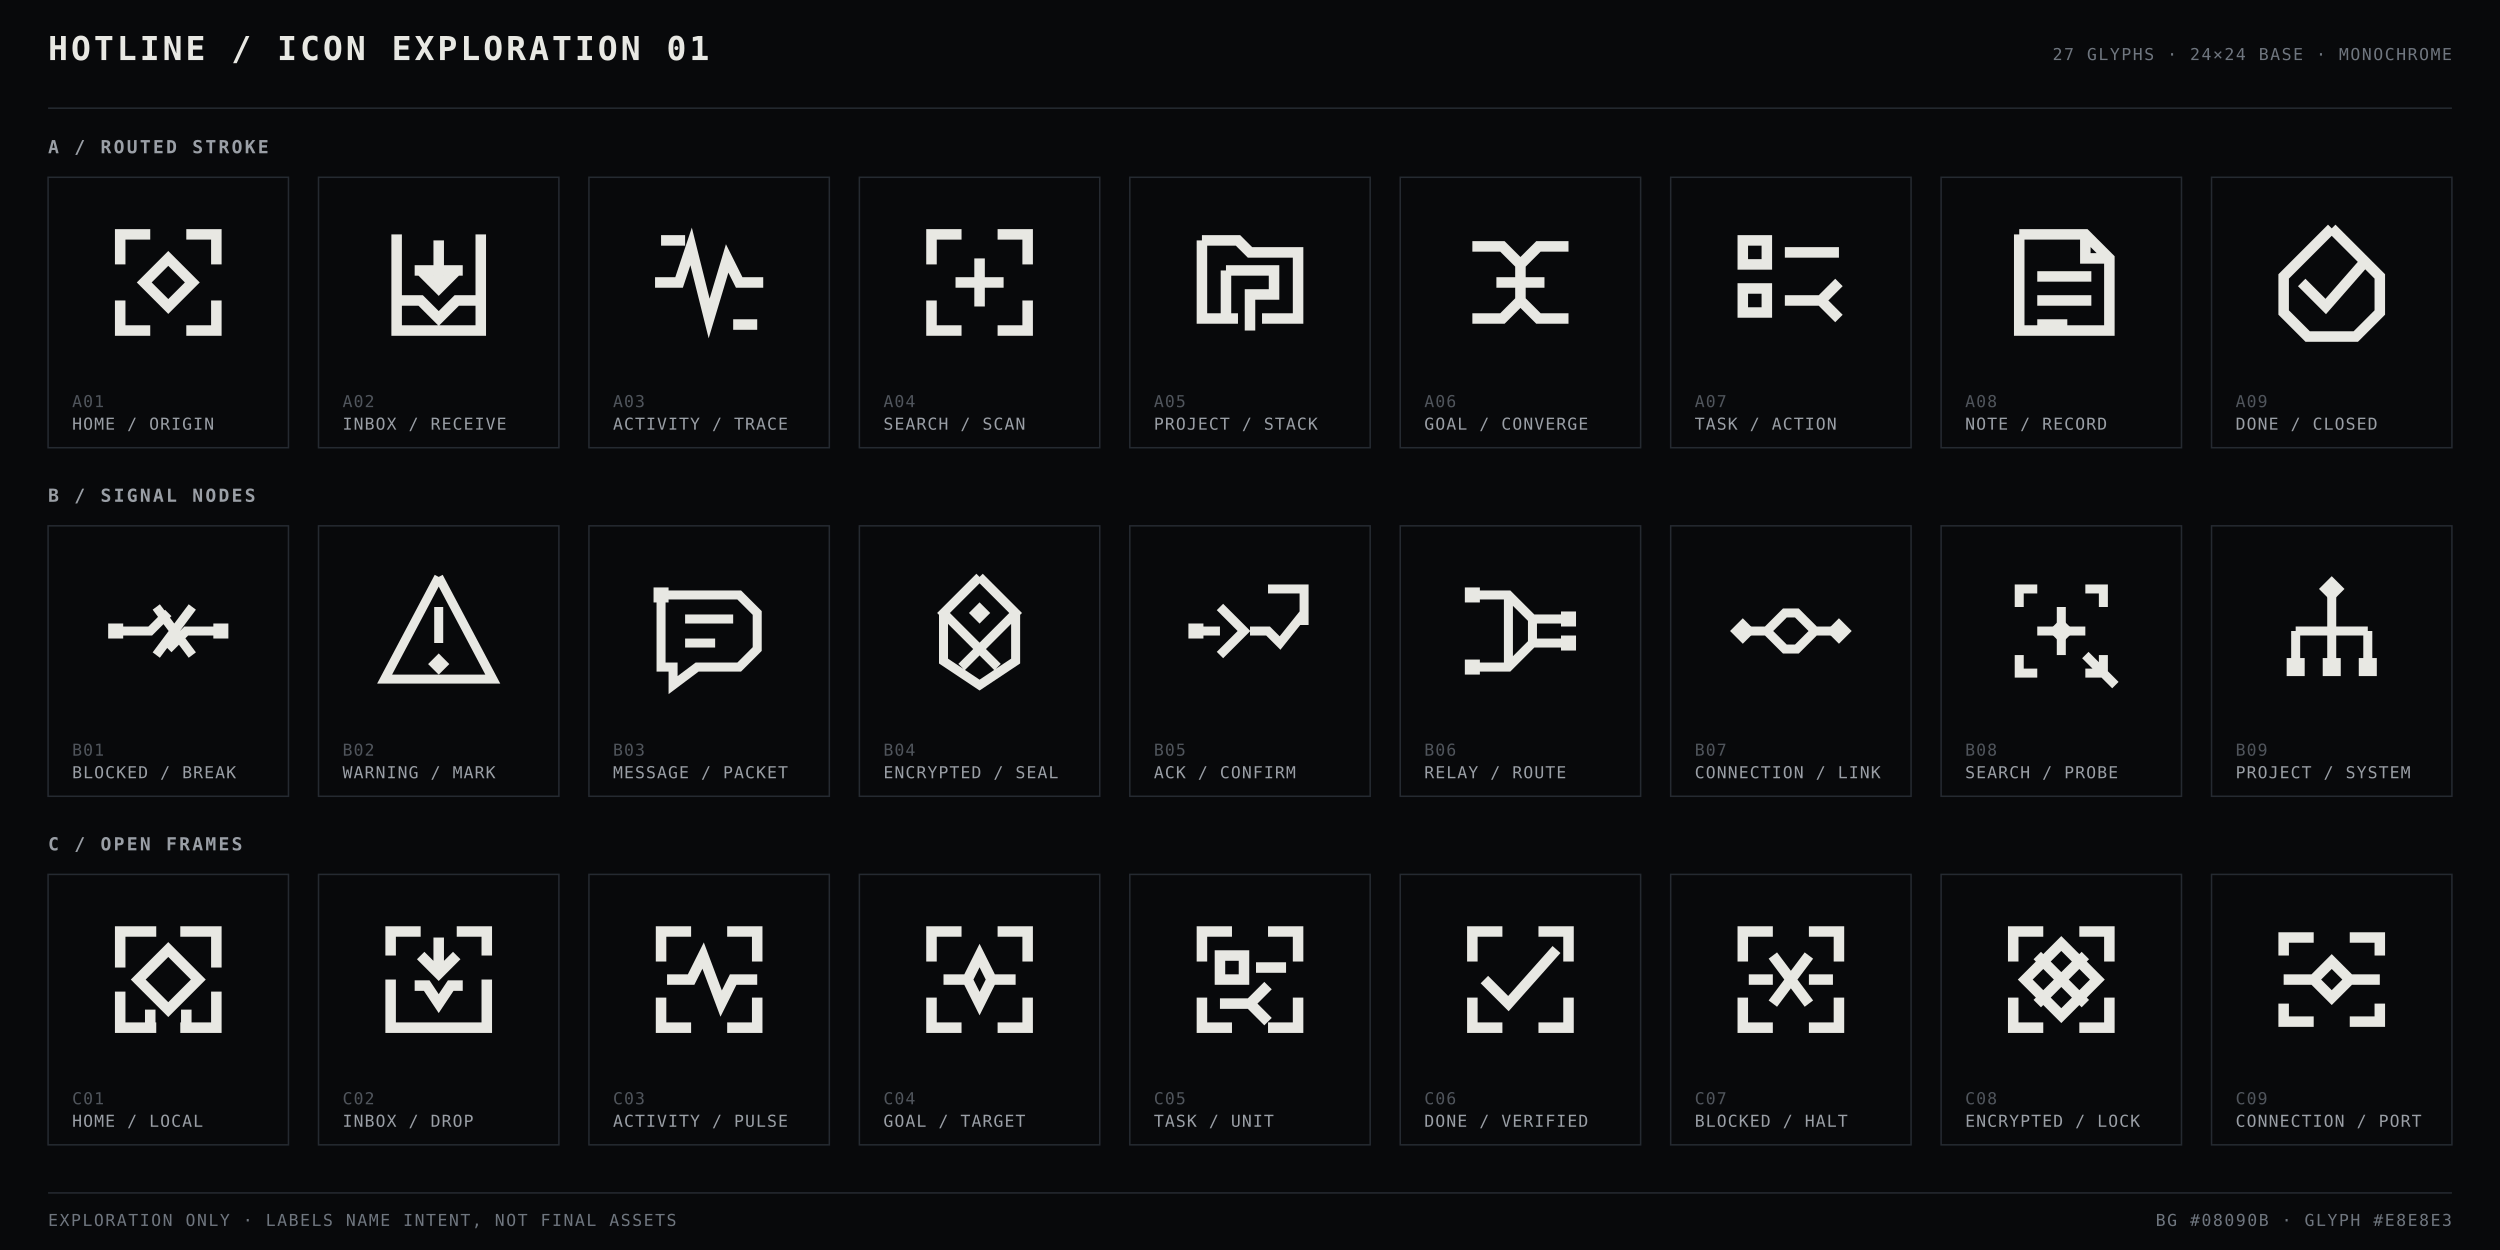
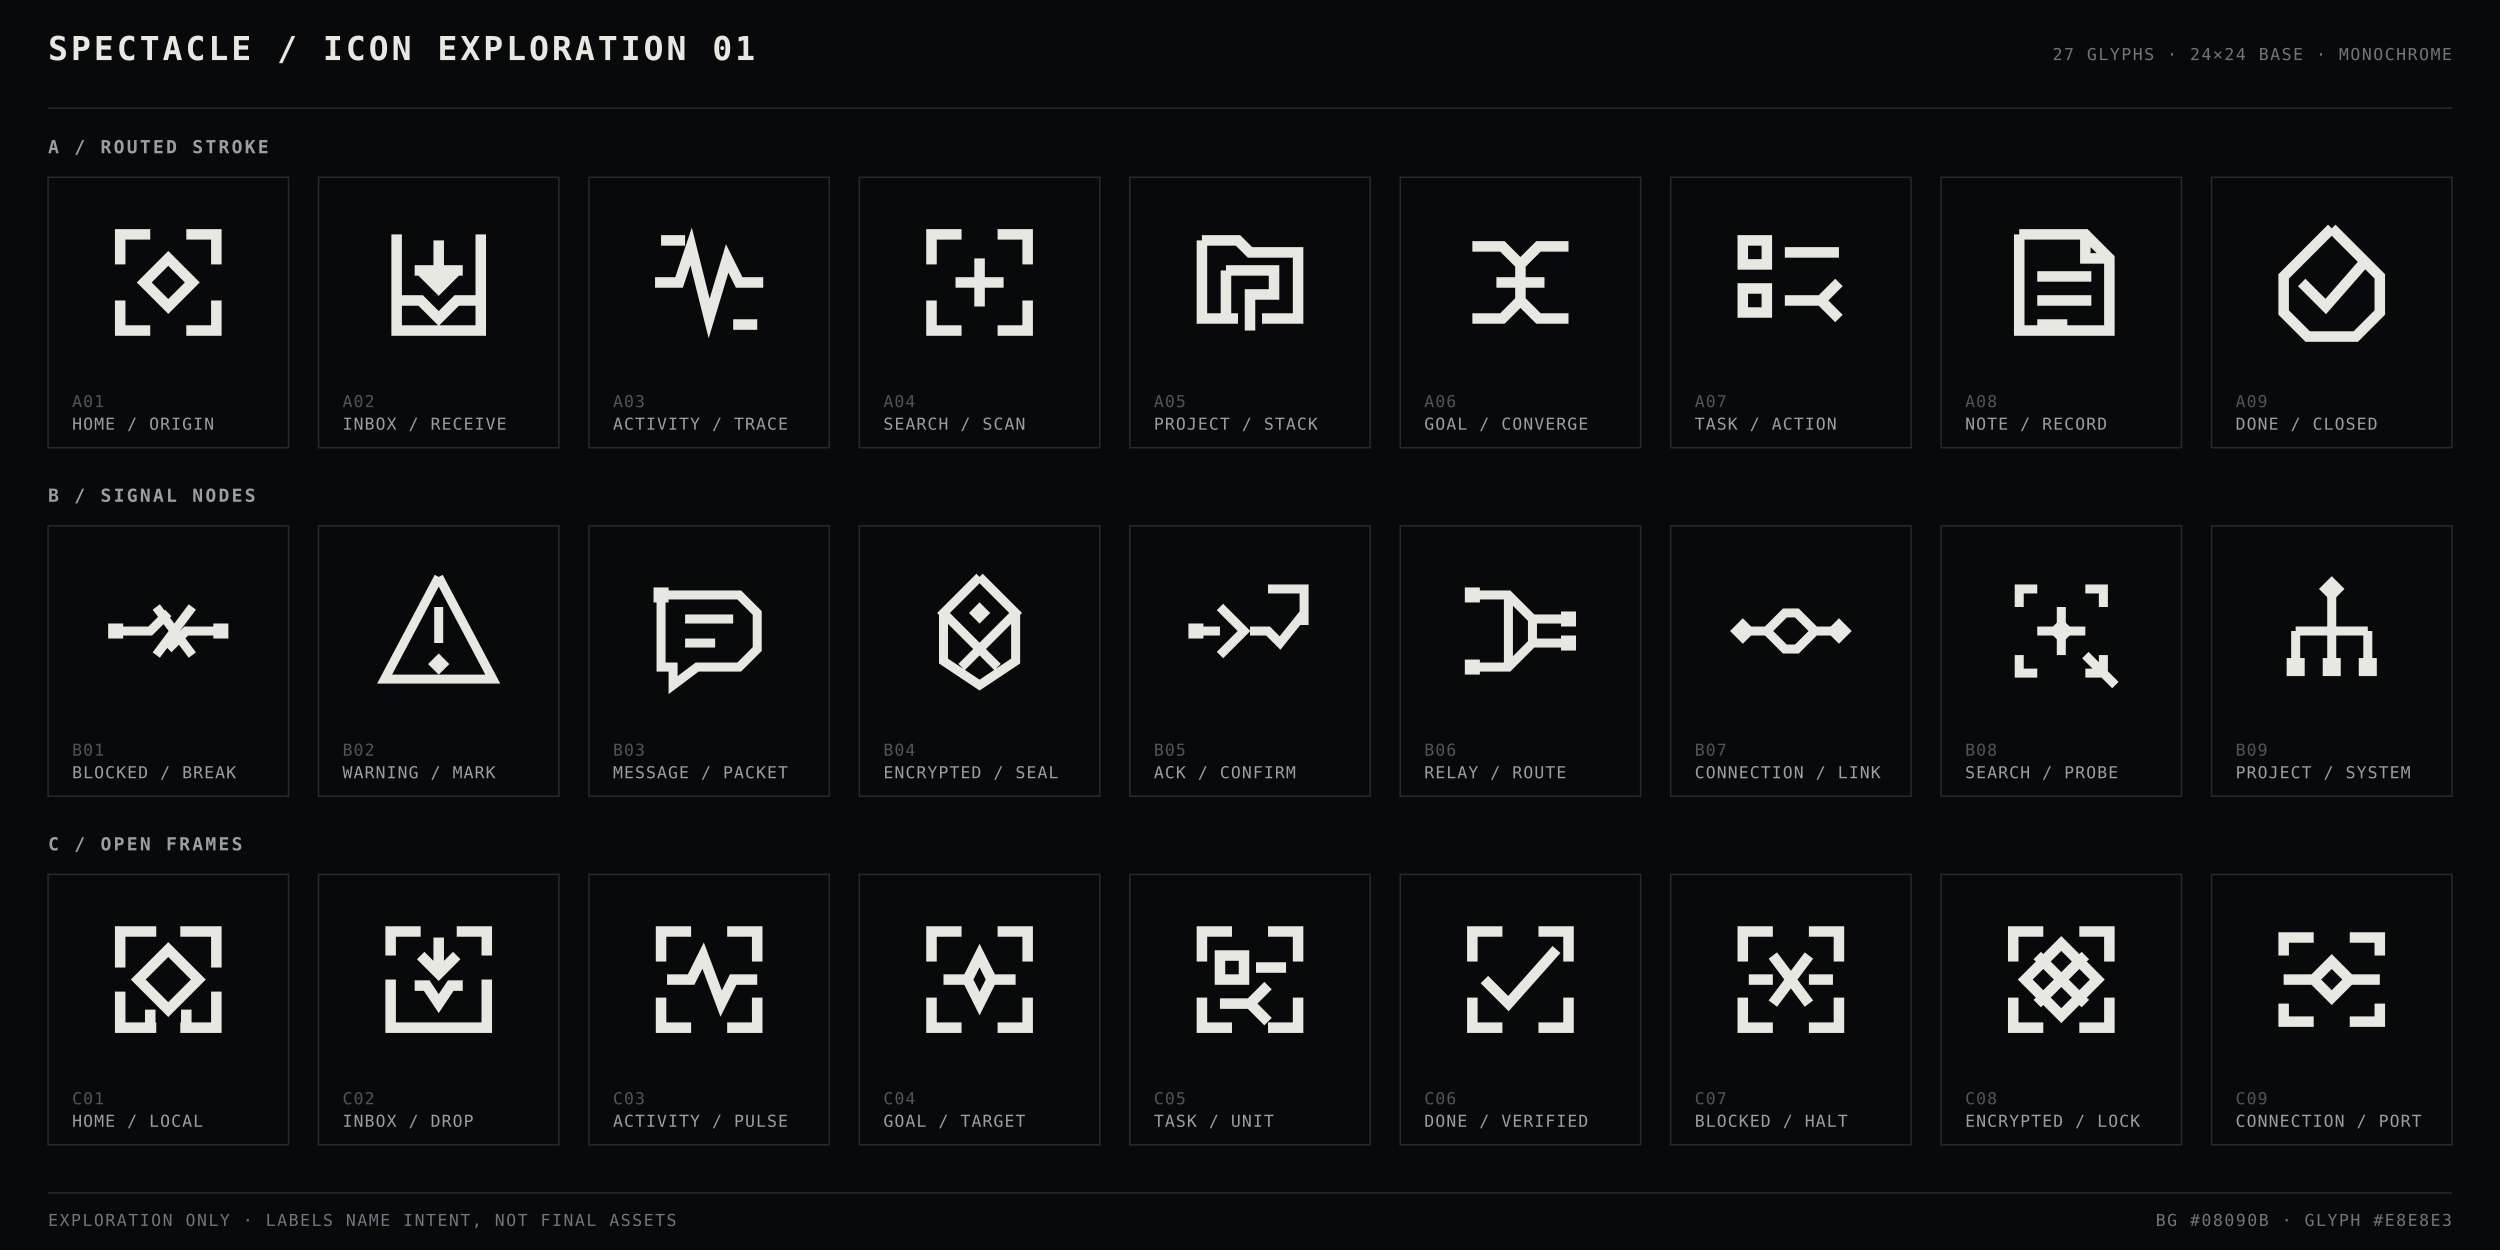
<svg xmlns="http://www.w3.org/2000/svg" width="1664" height="832" viewBox="0 0 1664 832">
  <style>
    .sheet-title { fill: #E8E8E3; font: 600 22px "IBM Plex Mono", "DejaVu Sans Mono", monospace; letter-spacing: 2px; }
    .sheet-meta { fill: #6F767F; font: 11px "IBM Plex Mono", "DejaVu Sans Mono", monospace; letter-spacing: 1px; }
    .grammar-title { fill: #9A9FA6; font: 600 12px "IBM Plex Mono", "DejaVu Sans Mono", monospace; letter-spacing: 1.5px; }
    .cell { fill: #08090B; stroke: #252A31; stroke-width: 1; }
    .label { fill: #9A9FA6; font: 11px "IBM Plex Mono", "DejaVu Sans Mono", monospace; letter-spacing: .7px; }
    .code { fill: #50555C; }
    .a, .b, .c { fill: none; stroke: #E8E8E3; stroke-linecap: butt; stroke-linejoin: miter; }
    .a { stroke-width: 1.75; }
    .b { stroke-width: 1.5; }
    .c { stroke-width: 1.75; }
    .node { fill: #E8E8E3; stroke: none; }
  </style>
  <rect width="1664" height="832" fill="#08090B" />
  <path d="M32 72H1632" stroke="#252A31" />
-   <text class="sheet-title" x="32" y="40">HOTLINE / ICON EXPLORATION 01</text>
+   <text class="sheet-title" x="32" y="40">SPECTACLE / ICON EXPLORATION 01</text>
  <text class="sheet-meta" x="1632" y="40" text-anchor="end">27 GLYPHS · 24×24 BASE · MONOCHROME</text>
  <text class="grammar-title" x="32" y="102">A / ROUTED STROKE</text>
  <g transform="translate(32 118)">
    <rect class="cell" width="160" height="180" />
    <svg x="32" y="22" width="96" height="96" viewBox="0 0 24 24" aria-label="Home experiment A01">
      <path class="a" d="M4 9V4H9M15 4H20V9M4 15V20H9M15 20H20V15M8 12L12 8L16 12L12 16Z" />
    </svg>
    <text class="label" x="16" y="153">
      <tspan class="code">A01</tspan>
      <tspan x="16" dy="15">HOME / ORIGIN</tspan>
    </text>
  </g>
  <g transform="translate(212 118)">
    <rect class="cell" width="160" height="180" />
    <svg x="32" y="22" width="96" height="96" viewBox="0 0 24 24" aria-label="Inbox experiment A02">
      <path class="a" d="M5 4V20H19V4M5 15H9L12 18L15 15H19M8 10H16M12 5V13M9 10L12 13L15 10" />
    </svg>
    <text class="label" x="16" y="153">
      <tspan class="code">A02</tspan>
      <tspan x="16" dy="15">INBOX / RECEIVE</tspan>
    </text>
  </g>
  <g transform="translate(392 118)">
    <rect class="cell" width="160" height="180" />
    <svg x="32" y="22" width="96" height="96" viewBox="0 0 24 24" aria-label="Activity experiment A03">
      <path class="a" d="M3 12H7L9 6L12 18L15 8L17 12H21M4 5H8M16 19H20" />
    </svg>
    <text class="label" x="16" y="153">
      <tspan class="code">A03</tspan>
      <tspan x="16" dy="15">ACTIVITY / TRACE</tspan>
    </text>
  </g>
  <g transform="translate(572 118)">
    <rect class="cell" width="160" height="180" />
    <svg x="32" y="22" width="96" height="96" viewBox="0 0 24 24" aria-label="Search experiment A04">
      <path class="a" d="M9 4H4V9M15 4H20V9M4 15V20H9M15 20H20V15M8 12H16M12 8V16" />
    </svg>
    <text class="label" x="16" y="153">
      <tspan class="code">A04</tspan>
      <tspan x="16" dy="15">SEARCH / SCAN</tspan>
    </text>
  </g>
  <g transform="translate(752 118)">
    <rect class="cell" width="160" height="180" />
    <svg x="32" y="22" width="96" height="96" viewBox="0 0 24 24" aria-label="Project experiment A05">
      <path class="a" d="M4 5H10L12 7H20V18H14M10 18H4V5M8 10H16V14H12V20M8 10V18H10" />
    </svg>
    <text class="label" x="16" y="153">
      <tspan class="code">A05</tspan>
      <tspan x="16" dy="15">PROJECT / STACK</tspan>
    </text>
  </g>
  <g transform="translate(932 118)">
    <rect class="cell" width="160" height="180" />
    <svg x="32" y="22" width="96" height="96" viewBox="0 0 24 24" aria-label="Goal experiment A06">
      <path class="a" d="M4 6H9L12 9L15 6H20M4 18H9L12 15L15 18H20M12 9V15M8 12H16" />
    </svg>
    <text class="label" x="16" y="153">
      <tspan class="code">A06</tspan>
      <tspan x="16" dy="15">GOAL / CONVERGE</tspan>
    </text>
  </g>
  <g transform="translate(1112 118)">
    <rect class="cell" width="160" height="180" />
    <svg x="32" y="22" width="96" height="96" viewBox="0 0 24 24" aria-label="Task experiment A07">
      <path class="a" d="M4 5H8V9H4ZM11 7H20M4 13H8V17H4ZM11 15H17L20 12M17 15L20 18" />
    </svg>
    <text class="label" x="16" y="153">
      <tspan class="code">A07</tspan>
      <tspan x="16" dy="15">TASK / ACTION</tspan>
    </text>
  </g>
  <g transform="translate(1292 118)">
    <rect class="cell" width="160" height="180" />
    <svg x="32" y="22" width="96" height="96" viewBox="0 0 24 24" aria-label="Note experiment A08">
      <path class="a" d="M5 4H16L20 8V20H5V4M16 4V8H20M8 11H17M8 15H17M8 19H13" />
    </svg>
    <text class="label" x="16" y="153">
      <tspan class="code">A08</tspan>
      <tspan x="16" dy="15">NOTE / RECORD</tspan>
    </text>
  </g>
  <g transform="translate(1472 118)">
    <rect class="cell" width="160" height="180" />
    <svg x="32" y="22" width="96" height="96" viewBox="0 0 24 24" aria-label="Done experiment A09">
      <path class="a" d="M12 3L20 11V17L16 21H8L4 17V11L12 3M7 12L11 16L18 8" />
    </svg>
    <text class="label" x="16" y="153">
      <tspan class="code">A09</tspan>
      <tspan x="16" dy="15">DONE / CLOSED</tspan>
    </text>
  </g>
  <text class="grammar-title" x="32" y="334">B / SIGNAL NODES</text>
  <g transform="translate(32 350)">
    <rect class="cell" width="160" height="180" />
    <svg x="32" y="22" width="96" height="96" viewBox="0 0 24 24" aria-label="Blocked experiment B01">
      <path class="b" d="M3 12H9L12 9M12 15L15 12H21M10 8L16 16M16 8L10 16" />
      <rect class="node" x="2" y="10.75" width="2.5" height="2.5" />
      <rect class="node" x="19.5" y="10.75" width="2.5" height="2.5" />
    </svg>
    <text class="label" x="16" y="153">
      <tspan class="code">B01</tspan>
      <tspan x="16" dy="15">BLOCKED / BREAK</tspan>
    </text>
  </g>
  <g transform="translate(212 350)">
    <rect class="cell" width="160" height="180" />
    <svg x="32" y="22" width="96" height="96" viewBox="0 0 24 24" aria-label="Warning experiment B02">
      <path class="b" d="M12 3L21 20H3L12 3M12 8V14" />
      <rect class="node" x="10.75" y="16.25" width="2.5" height="2.5" transform="rotate(45 12 17.5)" />
    </svg>
    <text class="label" x="16" y="153">
      <tspan class="code">B02</tspan>
      <tspan x="16" dy="15">WARNING / MARK</tspan>
    </text>
  </g>
  <g transform="translate(392 350)">
    <rect class="cell" width="160" height="180" />
    <svg x="32" y="22" width="96" height="96" viewBox="0 0 24 24" aria-label="Message experiment B03">
      <path class="b" d="M4 6H17L20 9V15L17 18H10L6 21V18H4V6M8 10H16M8 14H13" />
      <rect class="node" x="2.75" y="4.75" width="2.5" height="2.5" />
    </svg>
    <text class="label" x="16" y="153">
      <tspan class="code">B03</tspan>
      <tspan x="16" dy="15">MESSAGE / PACKET</tspan>
    </text>
  </g>
  <g transform="translate(572 350)">
    <rect class="cell" width="160" height="180" />
    <svg x="32" y="22" width="96" height="96" viewBox="0 0 24 24" aria-label="Encrypted experiment B04">
      <path class="b" d="M12 3L18 9L12 15L6 9L12 3M6 9V17L12 21L18 17V9M9 12L15 18M15 12L9 18" />
      <rect class="node" x="10.75" y="7.75" width="2.5" height="2.5" transform="rotate(45 12 9)" />
    </svg>
    <text class="label" x="16" y="153">
      <tspan class="code">B04</tspan>
      <tspan x="16" dy="15">ENCRYPTED / SEAL</tspan>
    </text>
  </g>
  <g transform="translate(752 350)">
    <rect class="cell" width="160" height="180" />
    <svg x="32" y="22" width="96" height="96" viewBox="0 0 24 24" aria-label="Acknowledged experiment B05">
      <path class="b" d="M3 12H7M7 8L11 12L7 16M12 12H15L17 14L21 9M15 5H21V11" />
      <rect class="node" x="1.75" y="10.75" width="2.5" height="2.5" />
    </svg>
    <text class="label" x="16" y="153">
      <tspan class="code">B05</tspan>
      <tspan x="16" dy="15">ACK / CONFIRM</tspan>
    </text>
  </g>
  <g transform="translate(932 350)">
    <rect class="cell" width="160" height="180" />
    <svg x="32" y="22" width="96" height="96" viewBox="0 0 24 24" aria-label="Relay experiment B06">
      <path class="b" d="M4 6H10L14 10H20M4 18H10L14 14H20M10 6V18M14 10V14" />
      <rect class="node" x="2.75" y="4.75" width="2.5" height="2.5" />
      <rect class="node" x="18.75" y="8.75" width="2.5" height="2.5" />
      <rect class="node" x="18.75" y="12.75" width="2.5" height="2.5" />
      <rect class="node" x="2.75" y="16.75" width="2.5" height="2.5" />
    </svg>
    <text class="label" x="16" y="153">
      <tspan class="code">B06</tspan>
      <tspan x="16" dy="15">RELAY / ROUTE</tspan>
    </text>
  </g>
  <g transform="translate(1112 350)">
    <rect class="cell" width="160" height="180" />
    <svg x="32" y="22" width="96" height="96" viewBox="0 0 24 24" aria-label="Connection experiment B07">
      <path class="b" d="M4 12H8L11 9H13L16 12H20M8 12L11 15H13L16 12" />
      <rect class="node" x="2.5" y="10.5" width="3" height="3" transform="rotate(45 4 12)" />
      <rect class="node" x="18.5" y="10.5" width="3" height="3" transform="rotate(45 20 12)" />
    </svg>
    <text class="label" x="16" y="153">
      <tspan class="code">B07</tspan>
      <tspan x="16" dy="15">CONNECTION / LINK</tspan>
    </text>
  </g>
  <g transform="translate(1292 350)">
    <rect class="cell" width="160" height="180" />
    <svg x="32" y="22" width="96" height="96" viewBox="0 0 24 24" aria-label="Search experiment B08">
      <path class="b" d="M5 8V5H8M16 5H19V8M5 16V19H8M16 19H19V16M8 12H16M12 8V16M16 16L21 21" />
      <rect class="node" x="10.5" y="10.5" width="3" height="3" transform="rotate(45 12 12)" />
    </svg>
    <text class="label" x="16" y="153">
      <tspan class="code">B08</tspan>
      <tspan x="16" dy="15">SEARCH / PROBE</tspan>
    </text>
  </g>
  <g transform="translate(1472 350)">
    <rect class="cell" width="160" height="180" />
    <svg x="32" y="22" width="96" height="96" viewBox="0 0 24 24" aria-label="Project experiment B09">
      <path class="b" d="M12 5V9M6 12H18M6 12V18M12 9V18M18 12V18" />
      <rect class="node" x="10.5" y="3.5" width="3" height="3" transform="rotate(45 12 5)" />
      <rect class="node" x="4.5" y="16.5" width="3" height="3" />
      <rect class="node" x="10.5" y="16.5" width="3" height="3" />
      <rect class="node" x="16.5" y="16.5" width="3" height="3" />
    </svg>
    <text class="label" x="16" y="153">
      <tspan class="code">B09</tspan>
      <tspan x="16" dy="15">PROJECT / SYSTEM</tspan>
    </text>
  </g>
  <text class="grammar-title" x="32" y="566">C / OPEN FRAMES</text>
  <g transform="translate(32 582)">
    <rect class="cell" width="160" height="180" />
    <svg x="32" y="22" width="96" height="96" viewBox="0 0 24 24" aria-label="Home experiment C01">
      <path class="c" d="M4 10V4H10M14 4H20V10M4 14V20H10M14 20H20V14M12 7L17 12L12 17L7 12Z" />
      <path class="c" d="M9 20V17M15 20V17" />
    </svg>
    <text class="label" x="16" y="153">
      <tspan class="code">C01</tspan>
      <tspan x="16" dy="15">HOME / LOCAL</tspan>
    </text>
  </g>
  <g transform="translate(212 582)">
    <rect class="cell" width="160" height="180" />
    <svg x="32" y="22" width="96" height="96" viewBox="0 0 24 24" aria-label="Inbox experiment C02">
      <path class="c" d="M4 8V4H9M15 4H20V8M4 12V20H20V12M8 13H10L12 16L14 13H16M12 5V11M9 8L12 11L15 8" />
    </svg>
    <text class="label" x="16" y="153">
      <tspan class="code">C02</tspan>
      <tspan x="16" dy="15">INBOX / DROP</tspan>
    </text>
  </g>
  <g transform="translate(392 582)">
    <rect class="cell" width="160" height="180" />
    <svg x="32" y="22" width="96" height="96" viewBox="0 0 24 24" aria-label="Activity experiment C03">
      <path class="c" d="M4 9V4H9M15 4H20V9M4 15V20H9M15 20H20V15M5 12H9L11 8L14 16L16 12H20" />
    </svg>
    <text class="label" x="16" y="153">
      <tspan class="code">C03</tspan>
      <tspan x="16" dy="15">ACTIVITY / PULSE</tspan>
    </text>
  </g>
  <g transform="translate(572 582)">
    <rect class="cell" width="160" height="180" />
    <svg x="32" y="22" width="96" height="96" viewBox="0 0 24 24" aria-label="Goal experiment C04">
      <path class="c" d="M4 9V4H9M15 4H20V9M4 15V20H9M15 20H20V15M6 12H10L12 8L14 12H18M14 12L12 16L10 12" />
    </svg>
    <text class="label" x="16" y="153">
      <tspan class="code">C04</tspan>
      <tspan x="16" dy="15">GOAL / TARGET</tspan>
    </text>
  </g>
  <g transform="translate(752 582)">
    <rect class="cell" width="160" height="180" />
    <svg x="32" y="22" width="96" height="96" viewBox="0 0 24 24" aria-label="Task experiment C05">
      <path class="c" d="M4 9V4H9M15 4H20V9M4 15V20H9M15 20H20V15M7 8H11V12H7ZM13 10H18M7 16H12L15 13M12 16L15 19" />
    </svg>
    <text class="label" x="16" y="153">
      <tspan class="code">C05</tspan>
      <tspan x="16" dy="15">TASK / UNIT</tspan>
    </text>
  </g>
  <g transform="translate(932 582)">
    <rect class="cell" width="160" height="180" />
    <svg x="32" y="22" width="96" height="96" viewBox="0 0 24 24" aria-label="Done experiment C06">
      <path class="c" d="M4 9V4H9M15 4H20V9M4 15V20H9M15 20H20V15M6 12L10 16L18 7" />
    </svg>
    <text class="label" x="16" y="153">
      <tspan class="code">C06</tspan>
      <tspan x="16" dy="15">DONE / VERIFIED</tspan>
    </text>
  </g>
  <g transform="translate(1112 582)">
    <rect class="cell" width="160" height="180" />
    <svg x="32" y="22" width="96" height="96" viewBox="0 0 24 24" aria-label="Blocked experiment C07">
      <path class="c" d="M4 9V4H9M15 4H20V9M4 15V20H9M15 20H20V15M5 12H9M15 12H19M9 8L15 16M15 8L9 16" />
    </svg>
    <text class="label" x="16" y="153">
      <tspan class="code">C07</tspan>
      <tspan x="16" dy="15">BLOCKED / HALT</tspan>
    </text>
  </g>
  <g transform="translate(1292 582)">
    <rect class="cell" width="160" height="180" />
    <svg x="32" y="22" width="96" height="96" viewBox="0 0 24 24" aria-label="Encrypted experiment C08">
      <path class="c" d="M4 9V4H9M15 4H20V9M4 15V20H9M15 20H20V15M12 6L18 12L12 18L6 12ZM8 8L16 16M16 8L8 16" />
    </svg>
    <text class="label" x="16" y="153">
      <tspan class="code">C08</tspan>
      <tspan x="16" dy="15">ENCRYPTED / LOCK</tspan>
    </text>
  </g>
  <g transform="translate(1472 582)">
    <rect class="cell" width="160" height="180" />
    <svg x="32" y="22" width="96" height="96" viewBox="0 0 24 24" aria-label="Connection experiment C09">
      <path class="c" d="M4 8V5H9M4 16V19H9M20 8V5H15M20 16V19H15M4 12H9L12 9L15 12H20M9 12L12 15L15 12" />
    </svg>
    <text class="label" x="16" y="153">
      <tspan class="code">C09</tspan>
      <tspan x="16" dy="15">CONNECTION / PORT</tspan>
    </text>
  </g>
  <path d="M32 794H1632" stroke="#252A31" />
  <text class="sheet-meta" x="32" y="816">EXPLORATION ONLY · LABELS NAME INTENT, NOT FINAL ASSETS</text>
  <text class="sheet-meta" x="1632" y="816" text-anchor="end">BG #08090B · GLYPH #E8E8E3</text>
</svg>
